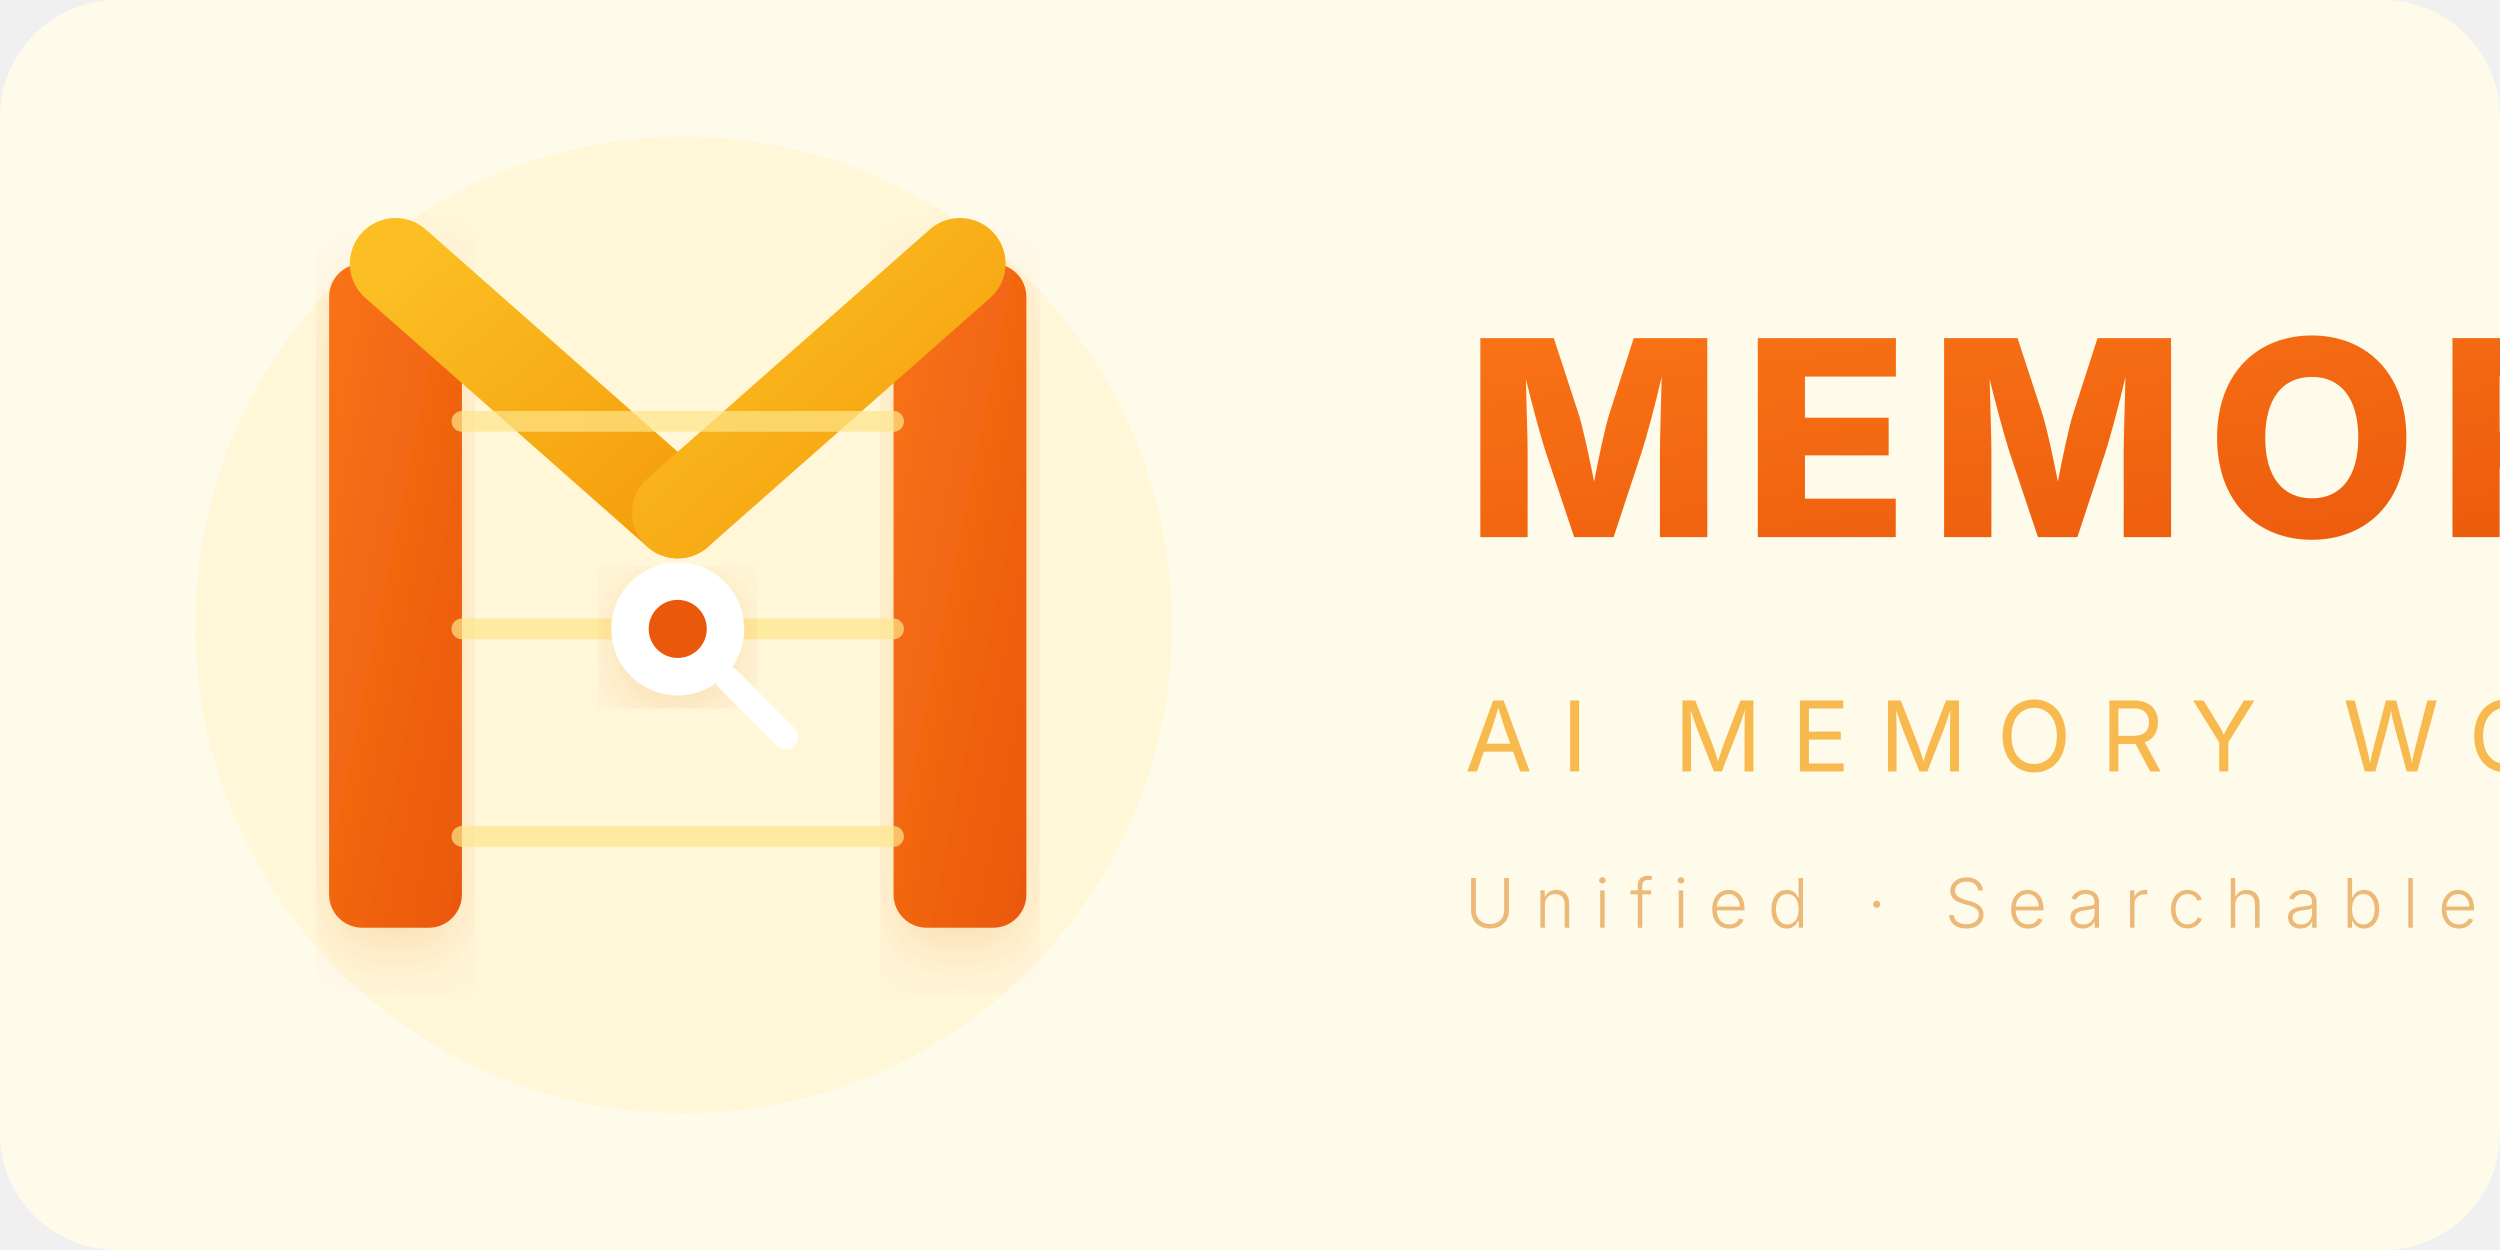
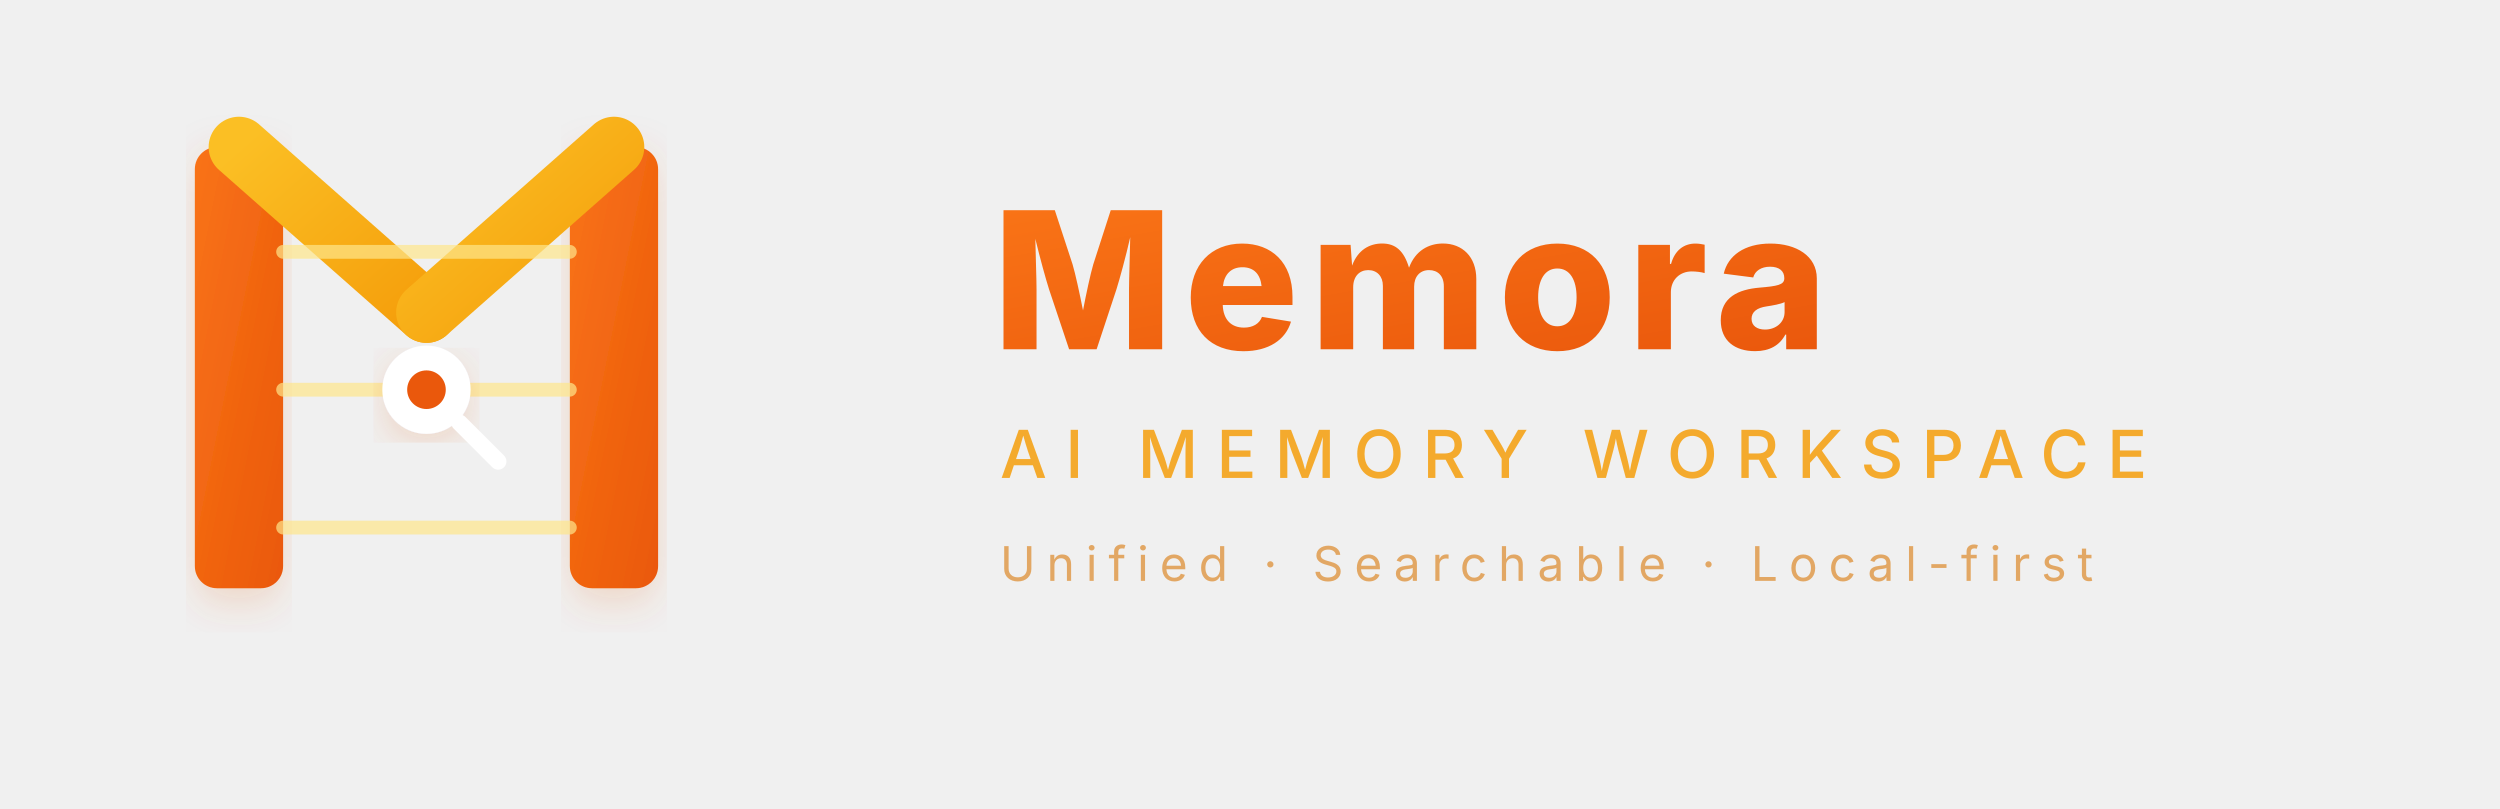
- <svg xmlns="http://www.w3.org/2000/svg" viewBox="0 0 512 256" width="512" height="256">
+ <svg xmlns="http://www.w3.org/2000/svg" viewBox="0 0 680 220" width="680" height="220">
  <defs>
    <linearGradient id="bGrad" x1="0%" y1="0%" x2="100%" y2="100%">
      <stop offset="0%" stop-color="#F97316" />
      <stop offset="100%" stop-color="#EA580C" />
    </linearGradient>
    <linearGradient id="bGrad2" x1="0%" y1="0%" x2="100%" y2="100%">
      <stop offset="0%" stop-color="#FBBF24" />
      <stop offset="100%" stop-color="#F59E0B" />
    </linearGradient>
    <filter id="bShadow">
      <feDropShadow dx="0" dy="4" stdDeviation="8" flood-color="#EA580C" flood-opacity="0.2" />
    </filter>
  </defs>
-   <rect width="512" height="256" rx="24" fill="#FFFBEB" />
-   <circle cx="140" cy="128" r="100" fill="#FDE68A" opacity="0.2" />
-   <g transform="translate(30, 20) scale(0.85)">
+   <g transform="translate(20, 10) scale(0.75)">
    <rect x="44" y="40" width="32" height="160" rx="8" fill="url(#bGrad)" filter="url(#bShadow)" />
    <rect x="180" y="40" width="32" height="160" rx="8" fill="url(#bGrad)" filter="url(#bShadow)" />
    <line x1="60" y1="40" x2="128" y2="100" stroke="url(#bGrad2)" stroke-width="22" stroke-linecap="round" />
    <line x1="196" y1="40" x2="128" y2="100" stroke="url(#bGrad2)" stroke-width="22" stroke-linecap="round" />
    <line x1="76" y1="78" x2="180" y2="78" stroke="#FDE68A" stroke-width="5" stroke-linecap="round" opacity="0.7" />
    <line x1="76" y1="128" x2="180" y2="128" stroke="#FDE68A" stroke-width="5" stroke-linecap="round" opacity="0.7" />
    <line x1="76" y1="178" x2="180" y2="178" stroke="#FDE68A" stroke-width="5" stroke-linecap="round" opacity="0.7" />
    <circle cx="128" cy="128" r="16" fill="#ffffff" filter="url(#bShadow)" />
    <circle cx="128" cy="128" r="7" fill="#EA580C" />
    <line x1="140" y1="140" x2="154" y2="154" stroke="#ffffff" stroke-width="6" stroke-linecap="round" />
  </g>
-   <text x="300" y="110" font-family="'Inter','Segoe UI','Helvetica Neue',sans-serif" font-size="56" font-weight="800" letter-spacing="4" fill="url(#bGrad)" text-anchor="start">MEMORA</text>
-   <text x="300" y="158" font-family="'Inter','Segoe UI','Helvetica Neue',sans-serif" font-size="20" font-weight="400" letter-spacing="6" fill="#F59E0B" text-anchor="start" opacity="0.7">AI MEMORY WORKSPACE</text>
-   <text x="300" y="190" font-family="'Inter','Segoe UI','Helvetica Neue',sans-serif" font-size="14" font-weight="300" letter-spacing="4" fill="#D97706" text-anchor="start" opacity="0.5">Unified · Searchable · Local-first</text>
+   <text x="270" y="95" font-family="'Inter','Segoe UI','Helvetica Neue',sans-serif" font-size="52" font-weight="800" letter-spacing="3" fill="url(#bGrad)" text-anchor="start">Memora</text>
+   <text x="272" y="130" font-family="'Inter','Segoe UI','Helvetica Neue',sans-serif" font-size="18" font-weight="500" letter-spacing="5" fill="#F59E0B" text-anchor="start" opacity="0.85">AI MEMORY WORKSPACE</text>
+   <text x="272" y="158" font-family="'Inter','Segoe UI','Helvetica Neue',sans-serif" font-size="13" font-weight="400" letter-spacing="3" fill="#D97706" text-anchor="start" opacity="0.6">Unified · Searchable · Local-first</text>
</svg>
